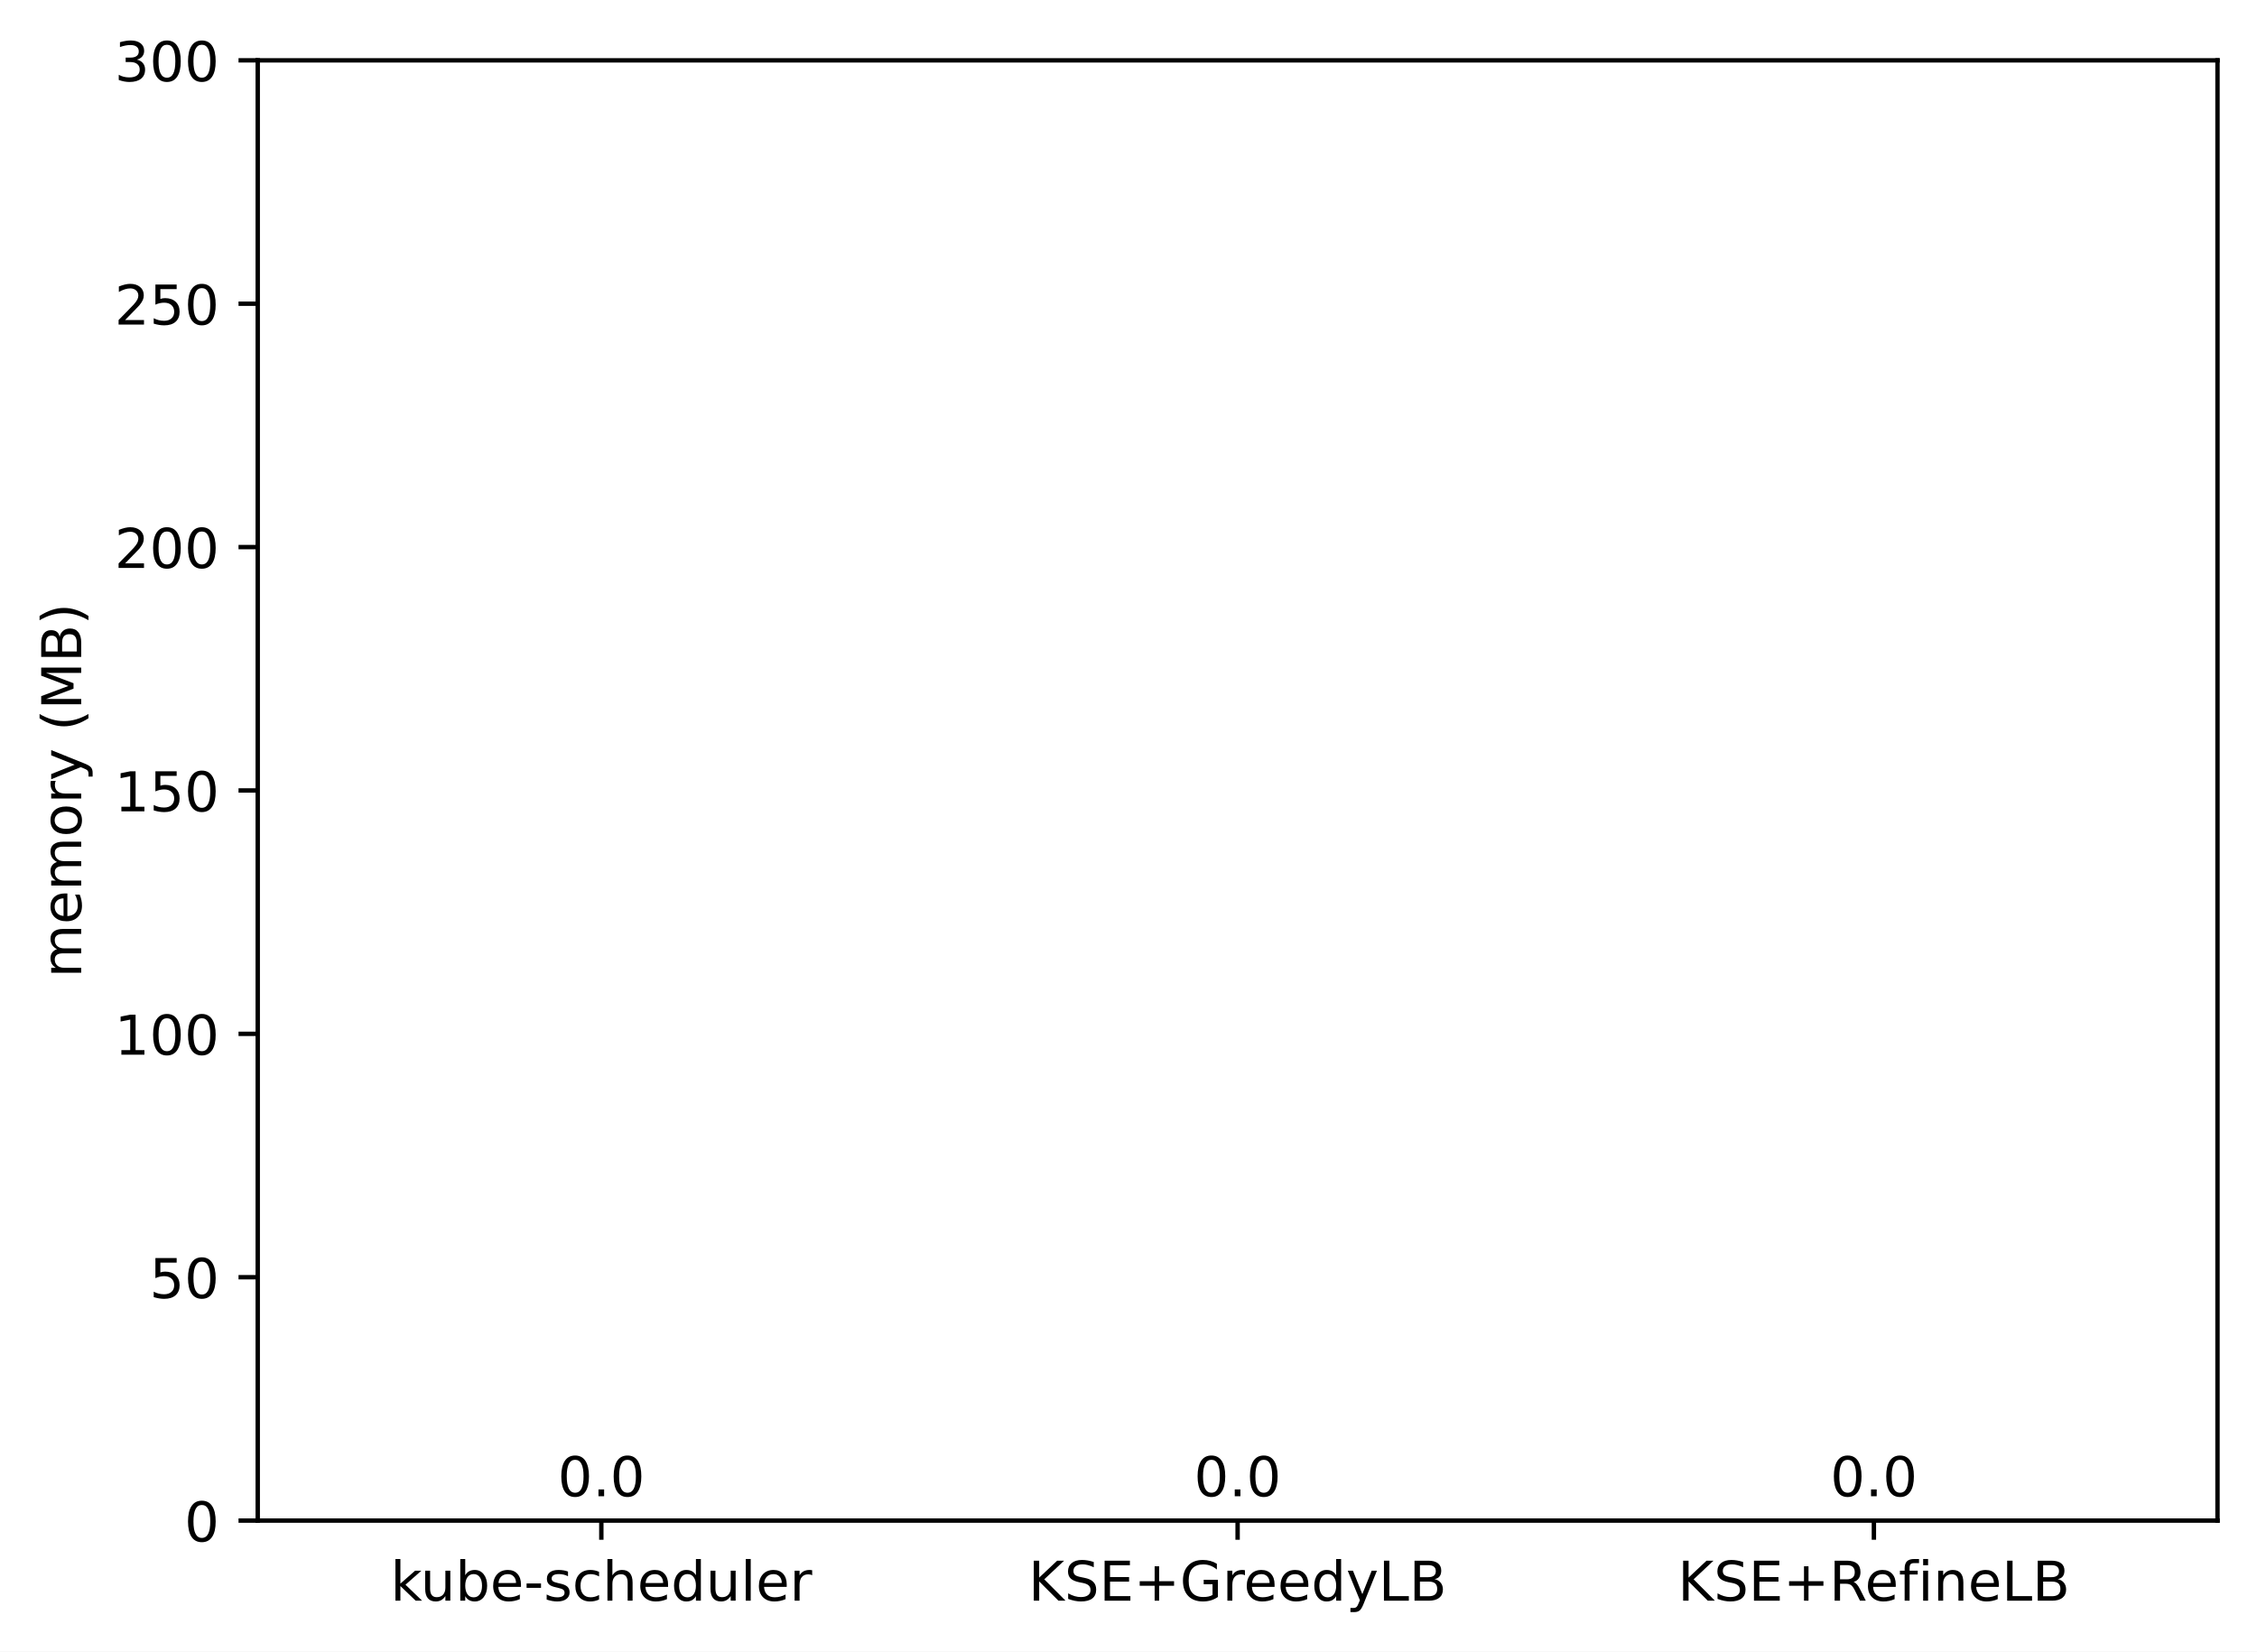
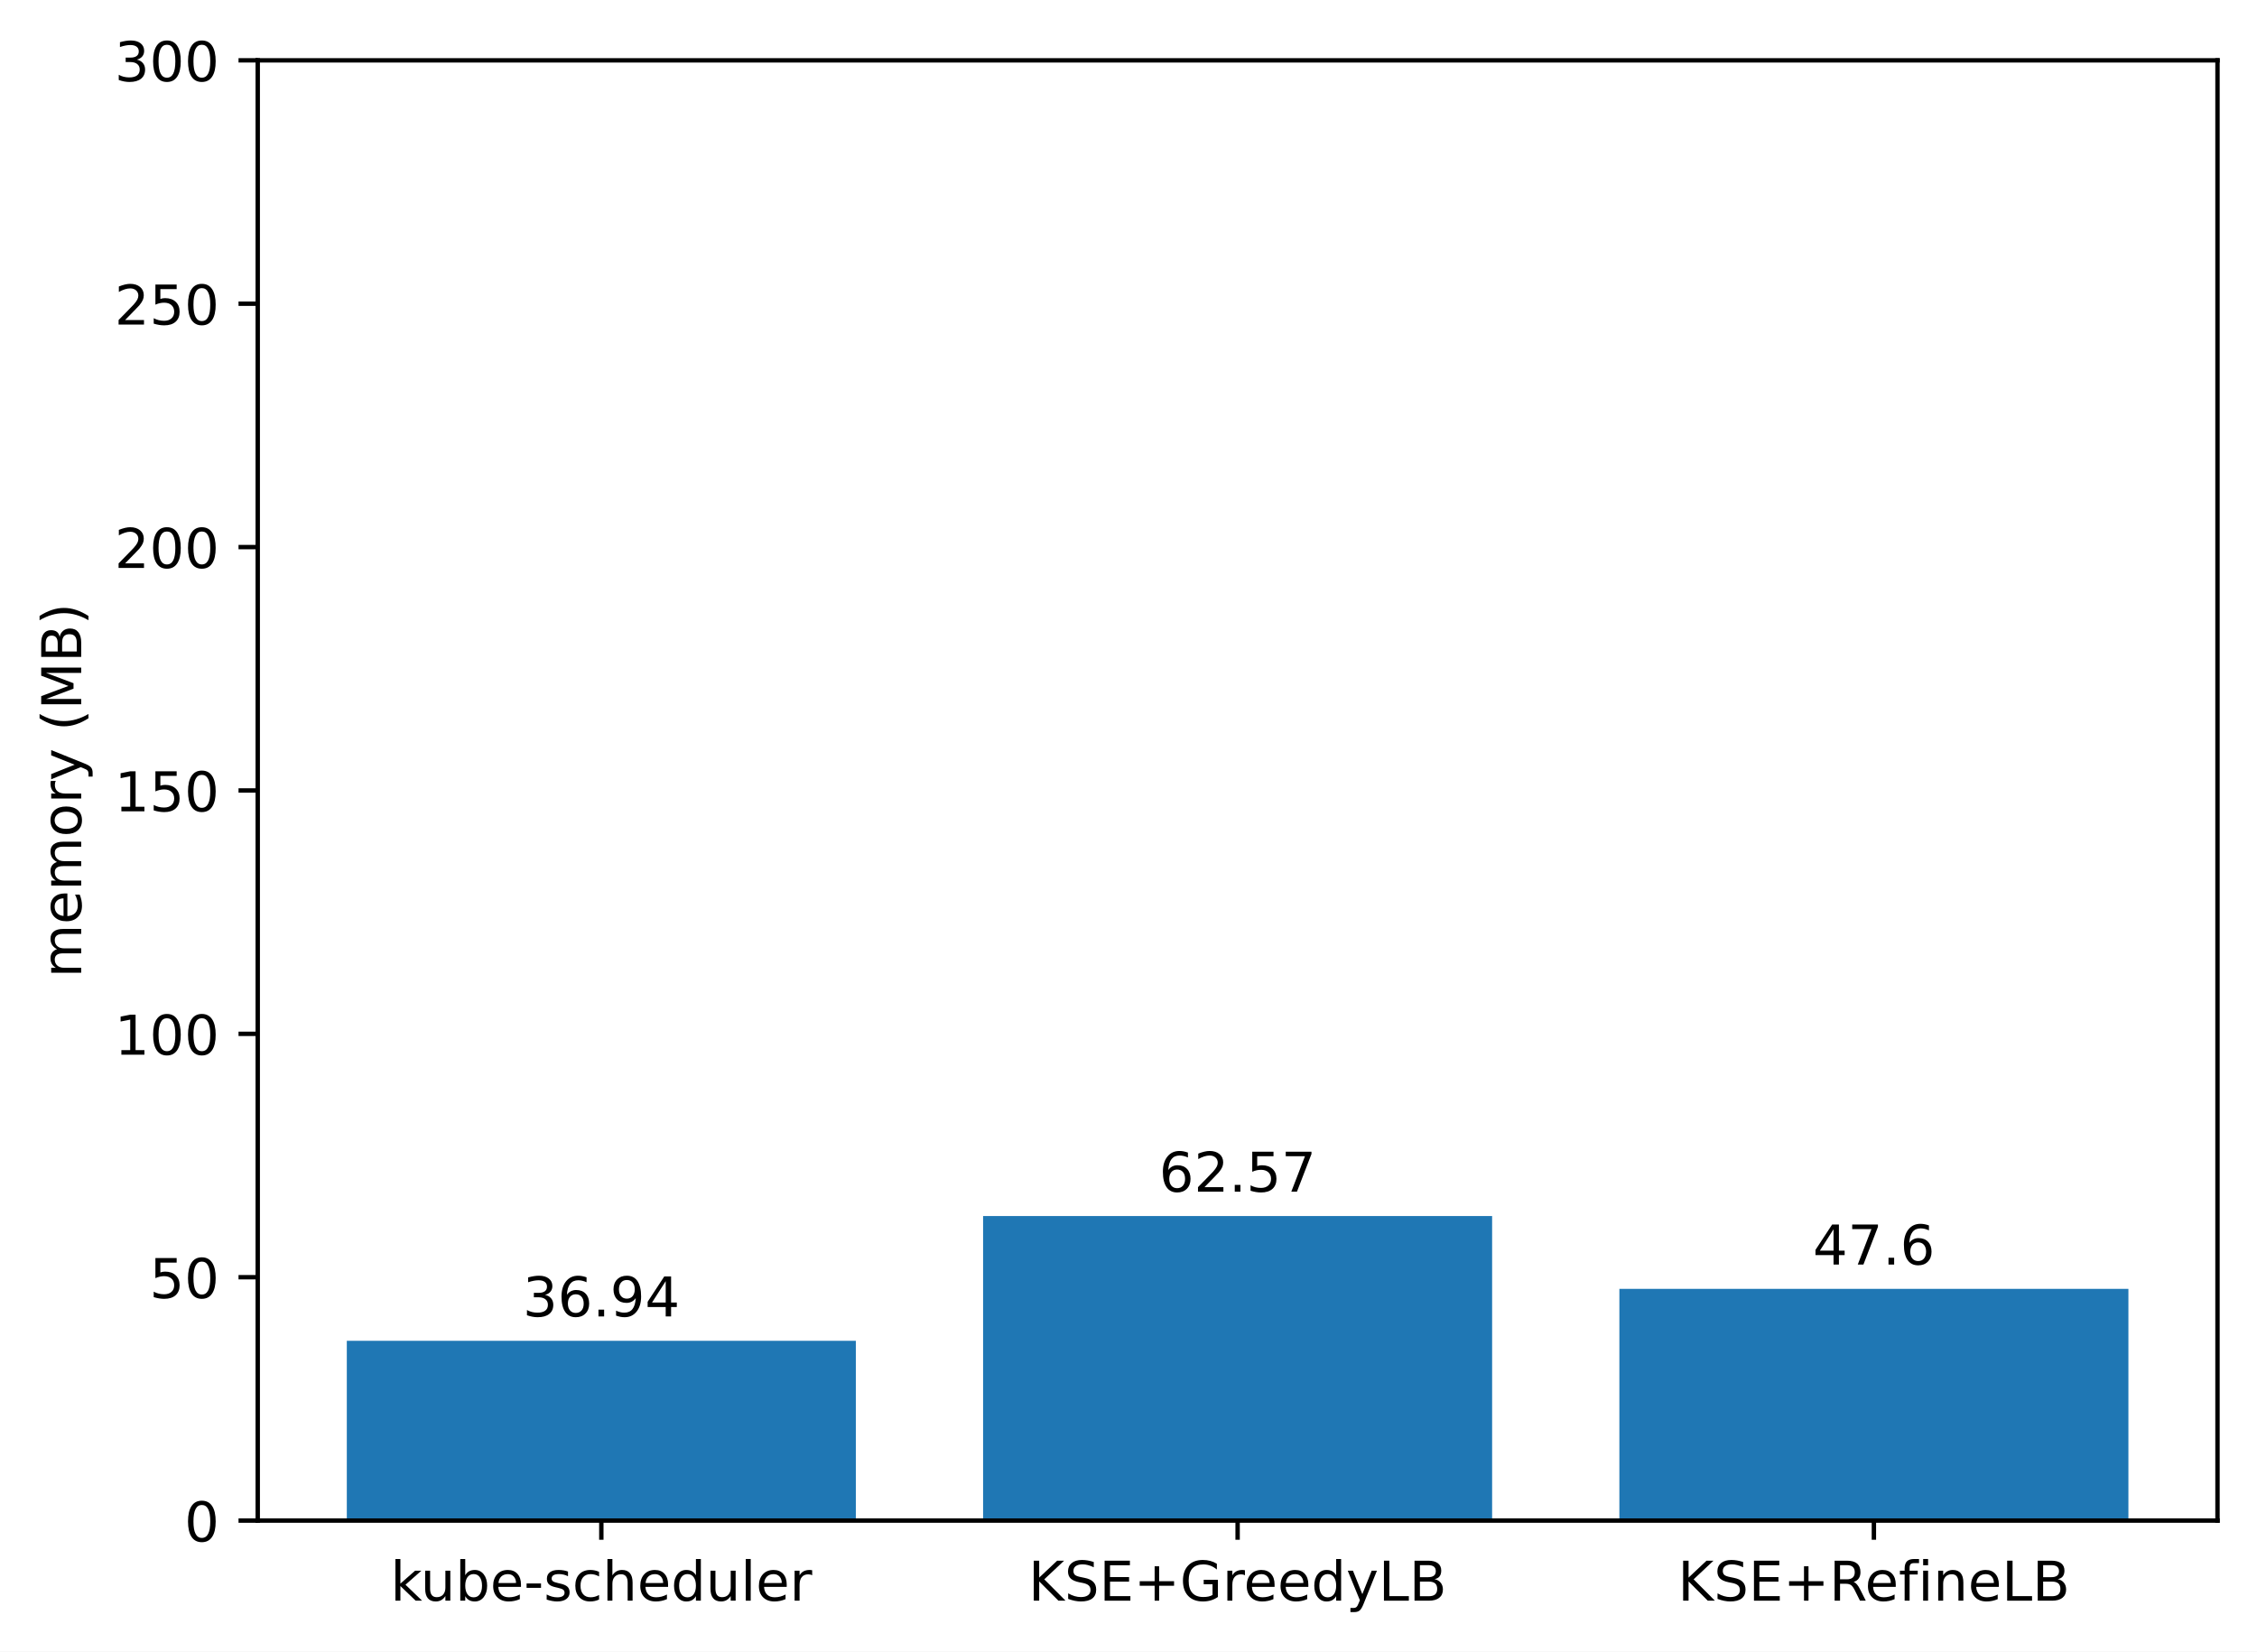
<svg xmlns="http://www.w3.org/2000/svg" xmlns:xlink="http://www.w3.org/1999/xlink" width="411.286pt" height="300.989pt" viewBox="0 0 411.286 300.989" version="1.1">
  <defs>
    <style type="text/css">*{stroke-linejoin: round; stroke-linecap: butt}</style>
  </defs>
  <g id="figure_1">
    <g id="patch_1">
      <path d="M 0 300.989  L 411.286 300.989  L 411.286 0  L 0 0  z " style="fill: #ffffff" />
    </g>
    <g id="axes_1">
      <g id="patch_2">
        <path d="M 46.966 277.111  L 404.086 277.111  L 404.086 10.999  L 46.966 10.999  z " style="fill: #ffffff" />
      </g>
      <g id="patch_3">
-         <path d="M 63.198 277.111  L 155.957 277.111  L 155.957 277.111  L 63.198 277.111  z " clip-path="url(#p380fbdc023)" style="fill: #1f77b4" />
+         <path d="M 63.198 277.111  L 155.957 277.111  L 155.957 244.344  L 63.198 244.344  z " clip-path="url(#p263ecf86a7)" style="fill: #1f77b4" />
      </g>
      <g id="patch_4">
-         <path d="M 179.146 277.111  L 271.905 277.111  L 271.905 277.111  L 179.146 277.111  z " clip-path="url(#p380fbdc023)" style="fill: #1f77b4" />
+         <path d="M 179.146 277.111  L 271.905 277.111  L 271.905 221.609  L 179.146 221.609  z " clip-path="url(#p263ecf86a7)" style="fill: #1f77b4" />
      </g>
      <g id="patch_5">
-         <path d="M 295.094 277.111  L 387.853 277.111  L 387.853 277.111  L 295.094 277.111  z " clip-path="url(#p380fbdc023)" style="fill: #1f77b4" />
+         <path d="M 295.094 277.111  L 387.853 277.111  L 387.853 234.888  L 295.094 234.888  z " clip-path="url(#p263ecf86a7)" style="fill: #1f77b4" />
      </g>
      <g id="matplotlib.axis_1">
        <g id="xtick_1">
          <g id="line2d_1">
            <defs>
-               <path id="m7a4d33b386" d="M 0 0  L 0 3.5  " style="stroke: #000000; stroke-width: 0.8" />
+               <path id="mc1c5ff9bca" d="M 0 0  L 0 3.5  " style="stroke: #000000; stroke-width: 0.8" />
            </defs>
            <g>
-               <use xlink:href="#m7a4d33b386" x="109.578" y="277.111" style="stroke: #000000; stroke-width: 0.8" />
+               <use xlink:href="#mc1c5ff9bca" x="109.578" y="277.111" style="stroke: #000000; stroke-width: 0.8" />
            </g>
          </g>
          <g id="text_1">
            <g transform="translate(71.15179 291.7097)scale(0.1 -0.1)">
              <defs>
                <path id="DejaVuSans-6b" d="M 581 4863  L 1159 4863  L 1159 1991  L 2875 3500  L 3609 3500  L 1753 1863  L 3688 0  L 2938 0  L 1159 1709  L 1159 0  L 581 0  L 581 4863  z " transform="scale(0.015625)" />
                <path id="DejaVuSans-75" d="M 544 1381  L 544 3500  L 1119 3500  L 1119 1403  Q 1119 906 1312 657  Q 1506 409 1894 409  Q 2359 409 2629 706  Q 2900 1003 2900 1516  L 2900 3500  L 3475 3500  L 3475 0  L 2900 0  L 2900 538  Q 2691 219 2414 64  Q 2138 -91 1772 -91  Q 1169 -91 856 284  Q 544 659 544 1381  z M 1991 3584  L 1991 3584  z " transform="scale(0.015625)" />
                <path id="DejaVuSans-62" d="M 3116 1747  Q 3116 2381 2855 2742  Q 2594 3103 2138 3103  Q 1681 3103 1420 2742  Q 1159 2381 1159 1747  Q 1159 1113 1420 752  Q 1681 391 2138 391  Q 2594 391 2855 752  Q 3116 1113 3116 1747  z M 1159 2969  Q 1341 3281 1617 3432  Q 1894 3584 2278 3584  Q 2916 3584 3314 3078  Q 3713 2572 3713 1747  Q 3713 922 3314 415  Q 2916 -91 2278 -91  Q 1894 -91 1617 61  Q 1341 213 1159 525  L 1159 0  L 581 0  L 581 4863  L 1159 4863  L 1159 2969  z " transform="scale(0.015625)" />
                <path id="DejaVuSans-65" d="M 3597 1894  L 3597 1613  L 953 1613  Q 991 1019 1311 708  Q 1631 397 2203 397  Q 2534 397 2845 478  Q 3156 559 3463 722  L 3463 178  Q 3153 47 2828 -22  Q 2503 -91 2169 -91  Q 1331 -91 842 396  Q 353 884 353 1716  Q 353 2575 817 3079  Q 1281 3584 2069 3584  Q 2775 3584 3186 3129  Q 3597 2675 3597 1894  z M 3022 2063  Q 3016 2534 2758 2815  Q 2500 3097 2075 3097  Q 1594 3097 1305 2825  Q 1016 2553 972 2059  L 3022 2063  z " transform="scale(0.015625)" />
                <path id="DejaVuSans-2d" d="M 313 2009  L 1997 2009  L 1997 1497  L 313 1497  L 313 2009  z " transform="scale(0.015625)" />
                <path id="DejaVuSans-73" d="M 2834 3397  L 2834 2853  Q 2591 2978 2328 3040  Q 2066 3103 1784 3103  Q 1356 3103 1142 2972  Q 928 2841 928 2578  Q 928 2378 1081 2264  Q 1234 2150 1697 2047  L 1894 2003  Q 2506 1872 2764 1633  Q 3022 1394 3022 966  Q 3022 478 2636 193  Q 2250 -91 1575 -91  Q 1294 -91 989 -36  Q 684 19 347 128  L 347 722  Q 666 556 975 473  Q 1284 391 1588 391  Q 1994 391 2212 530  Q 2431 669 2431 922  Q 2431 1156 2273 1281  Q 2116 1406 1581 1522  L 1381 1569  Q 847 1681 609 1914  Q 372 2147 372 2553  Q 372 3047 722 3315  Q 1072 3584 1716 3584  Q 2034 3584 2315 3537  Q 2597 3491 2834 3397  z " transform="scale(0.015625)" />
                <path id="DejaVuSans-63" d="M 3122 3366  L 3122 2828  Q 2878 2963 2633 3030  Q 2388 3097 2138 3097  Q 1578 3097 1268 2742  Q 959 2388 959 1747  Q 959 1106 1268 751  Q 1578 397 2138 397  Q 2388 397 2633 464  Q 2878 531 3122 666  L 3122 134  Q 2881 22 2623 -34  Q 2366 -91 2075 -91  Q 1284 -91 818 406  Q 353 903 353 1747  Q 353 2603 823 3093  Q 1294 3584 2113 3584  Q 2378 3584 2631 3529  Q 2884 3475 3122 3366  z " transform="scale(0.015625)" />
                <path id="DejaVuSans-68" d="M 3513 2113  L 3513 0  L 2938 0  L 2938 2094  Q 2938 2591 2744 2837  Q 2550 3084 2163 3084  Q 1697 3084 1428 2787  Q 1159 2491 1159 1978  L 1159 0  L 581 0  L 581 4863  L 1159 4863  L 1159 2956  Q 1366 3272 1645 3428  Q 1925 3584 2291 3584  Q 2894 3584 3203 3211  Q 3513 2838 3513 2113  z " transform="scale(0.015625)" />
                <path id="DejaVuSans-64" d="M 2906 2969  L 2906 4863  L 3481 4863  L 3481 0  L 2906 0  L 2906 525  Q 2725 213 2448 61  Q 2172 -91 1784 -91  Q 1150 -91 751 415  Q 353 922 353 1747  Q 353 2572 751 3078  Q 1150 3584 1784 3584  Q 2172 3584 2448 3432  Q 2725 3281 2906 2969  z M 947 1747  Q 947 1113 1208 752  Q 1469 391 1925 391  Q 2381 391 2643 752  Q 2906 1113 2906 1747  Q 2906 2381 2643 2742  Q 2381 3103 1925 3103  Q 1469 3103 1208 2742  Q 947 2381 947 1747  z " transform="scale(0.015625)" />
                <path id="DejaVuSans-6c" d="M 603 4863  L 1178 4863  L 1178 0  L 603 0  L 603 4863  z " transform="scale(0.015625)" />
                <path id="DejaVuSans-72" d="M 2631 2963  Q 2534 3019 2420 3045  Q 2306 3072 2169 3072  Q 1681 3072 1420 2755  Q 1159 2438 1159 1844  L 1159 0  L 581 0  L 581 3500  L 1159 3500  L 1159 2956  Q 1341 3275 1631 3429  Q 1922 3584 2338 3584  Q 2397 3584 2469 3576  Q 2541 3569 2628 3553  L 2631 2963  z " transform="scale(0.015625)" />
              </defs>
              <use xlink:href="#DejaVuSans-6b" />
              <use xlink:href="#DejaVuSans-75" x="54.785" />
              <use xlink:href="#DejaVuSans-62" x="118.164" />
              <use xlink:href="#DejaVuSans-65" x="181.641" />
              <use xlink:href="#DejaVuSans-2d" x="243.164" />
              <use xlink:href="#DejaVuSans-73" x="279.248" />
              <use xlink:href="#DejaVuSans-63" x="331.348" />
              <use xlink:href="#DejaVuSans-68" x="386.328" />
              <use xlink:href="#DejaVuSans-65" x="449.707" />
              <use xlink:href="#DejaVuSans-64" x="511.23" />
              <use xlink:href="#DejaVuSans-75" x="574.707" />
              <use xlink:href="#DejaVuSans-6c" x="638.086" />
              <use xlink:href="#DejaVuSans-65" x="665.869" />
              <use xlink:href="#DejaVuSans-72" x="727.393" />
            </g>
          </g>
        </g>
        <g id="xtick_2">
          <g id="line2d_2">
            <g>
-               <use xlink:href="#m7a4d33b386" x="225.526" y="277.111" style="stroke: #000000; stroke-width: 0.8" />
+               <use xlink:href="#mc1c5ff9bca" x="225.526" y="277.111" style="stroke: #000000; stroke-width: 0.8" />
            </g>
          </g>
          <g id="text_2">
            <g transform="translate(187.403 291.7097)scale(0.1 -0.1)">
              <defs>
                <path id="DejaVuSans-4b" d="M 628 4666  L 1259 4666  L 1259 2694  L 3353 4666  L 4166 4666  L 1850 2491  L 4331 0  L 3500 0  L 1259 2247  L 1259 0  L 628 0  L 628 4666  z " transform="scale(0.015625)" />
                <path id="DejaVuSans-53" d="M 3425 4513  L 3425 3897  Q 3066 4069 2747 4153  Q 2428 4238 2131 4238  Q 1616 4238 1336 4038  Q 1056 3838 1056 3469  Q 1056 3159 1242 3001  Q 1428 2844 1947 2747  L 2328 2669  Q 3034 2534 3370 2195  Q 3706 1856 3706 1288  Q 3706 609 3251 259  Q 2797 -91 1919 -91  Q 1588 -91 1214 -16  Q 841 59 441 206  L 441 856  Q 825 641 1194 531  Q 1563 422 1919 422  Q 2459 422 2753 634  Q 3047 847 3047 1241  Q 3047 1584 2836 1778  Q 2625 1972 2144 2069  L 1759 2144  Q 1053 2284 737 2584  Q 422 2884 422 3419  Q 422 4038 858 4394  Q 1294 4750 2059 4750  Q 2388 4750 2728 4690  Q 3069 4631 3425 4513  z " transform="scale(0.015625)" />
                <path id="DejaVuSans-45" d="M 628 4666  L 3578 4666  L 3578 4134  L 1259 4134  L 1259 2753  L 3481 2753  L 3481 2222  L 1259 2222  L 1259 531  L 3634 531  L 3634 0  L 628 0  L 628 4666  z " transform="scale(0.015625)" />
                <path id="DejaVuSans-2b" d="M 2944 4013  L 2944 2272  L 4684 2272  L 4684 1741  L 2944 1741  L 2944 0  L 2419 0  L 2419 1741  L 678 1741  L 678 2272  L 2419 2272  L 2419 4013  L 2944 4013  z " transform="scale(0.015625)" />
                <path id="DejaVuSans-47" d="M 3809 666  L 3809 1919  L 2778 1919  L 2778 2438  L 4434 2438  L 4434 434  Q 4069 175 3628 42  Q 3188 -91 2688 -91  Q 1594 -91 976 548  Q 359 1188 359 2328  Q 359 3472 976 4111  Q 1594 4750 2688 4750  Q 3144 4750 3555 4637  Q 3966 4525 4313 4306  L 4313 3634  Q 3963 3931 3569 4081  Q 3175 4231 2741 4231  Q 1884 4231 1454 3753  Q 1025 3275 1025 2328  Q 1025 1384 1454 906  Q 1884 428 2741 428  Q 3075 428 3337 486  Q 3600 544 3809 666  z " transform="scale(0.015625)" />
                <path id="DejaVuSans-79" d="M 2059 -325  Q 1816 -950 1584 -1140  Q 1353 -1331 966 -1331  L 506 -1331  L 506 -850  L 844 -850  Q 1081 -850 1212 -737  Q 1344 -625 1503 -206  L 1606 56  L 191 3500  L 800 3500  L 1894 763  L 2988 3500  L 3597 3500  L 2059 -325  z " transform="scale(0.015625)" />
                <path id="DejaVuSans-4c" d="M 628 4666  L 1259 4666  L 1259 531  L 3531 531  L 3531 0  L 628 0  L 628 4666  z " transform="scale(0.015625)" />
                <path id="DejaVuSans-42" d="M 1259 2228  L 1259 519  L 2272 519  Q 2781 519 3026 730  Q 3272 941 3272 1375  Q 3272 1813 3026 2020  Q 2781 2228 2272 2228  L 1259 2228  z M 1259 4147  L 1259 2741  L 2194 2741  Q 2656 2741 2882 2914  Q 3109 3088 3109 3444  Q 3109 3797 2882 3972  Q 2656 4147 2194 4147  L 1259 4147  z M 628 4666  L 2241 4666  Q 2963 4666 3353 4366  Q 3744 4066 3744 3513  Q 3744 3084 3544 2831  Q 3344 2578 2956 2516  Q 3422 2416 3680 2098  Q 3938 1781 3938 1306  Q 3938 681 3513 340  Q 3088 0 2303 0  L 628 0  L 628 4666  z " transform="scale(0.015625)" />
              </defs>
              <use xlink:href="#DejaVuSans-4b" />
              <use xlink:href="#DejaVuSans-53" x="65.576" />
              <use xlink:href="#DejaVuSans-45" x="129.053" />
              <use xlink:href="#DejaVuSans-2b" x="192.236" />
              <use xlink:href="#DejaVuSans-47" x="276.025" />
              <use xlink:href="#DejaVuSans-72" x="353.516" />
              <use xlink:href="#DejaVuSans-65" x="392.379" />
              <use xlink:href="#DejaVuSans-65" x="453.902" />
              <use xlink:href="#DejaVuSans-64" x="515.426" />
              <use xlink:href="#DejaVuSans-79" x="578.902" />
              <use xlink:href="#DejaVuSans-4c" x="638.082" />
              <use xlink:href="#DejaVuSans-42" x="693.795" />
            </g>
          </g>
        </g>
        <g id="xtick_3">
          <g id="line2d_3">
            <g>
-               <use xlink:href="#m7a4d33b386" x="341.474" y="277.111" style="stroke: #000000; stroke-width: 0.8" />
+               <use xlink:href="#mc1c5ff9bca" x="341.474" y="277.111" style="stroke: #000000; stroke-width: 0.8" />
            </g>
          </g>
          <g id="text_3">
            <g transform="translate(305.7346 291.7097)scale(0.1 -0.1)">
              <defs>
                <path id="DejaVuSans-52" d="M 2841 2188  Q 3044 2119 3236 1894  Q 3428 1669 3622 1275  L 4263 0  L 3584 0  L 2988 1197  Q 2756 1666 2539 1819  Q 2322 1972 1947 1972  L 1259 1972  L 1259 0  L 628 0  L 628 4666  L 2053 4666  Q 2853 4666 3247 4331  Q 3641 3997 3641 3322  Q 3641 2881 3436 2590  Q 3231 2300 2841 2188  z M 1259 4147  L 1259 2491  L 2053 2491  Q 2509 2491 2742 2702  Q 2975 2913 2975 3322  Q 2975 3731 2742 3939  Q 2509 4147 2053 4147  L 1259 4147  z " transform="scale(0.015625)" />
                <path id="DejaVuSans-66" d="M 2375 4863  L 2375 4384  L 1825 4384  Q 1516 4384 1395 4259  Q 1275 4134 1275 3809  L 1275 3500  L 2222 3500  L 2222 3053  L 1275 3053  L 1275 0  L 697 0  L 697 3053  L 147 3053  L 147 3500  L 697 3500  L 697 3744  Q 697 4328 969 4595  Q 1241 4863 1831 4863  L 2375 4863  z " transform="scale(0.015625)" />
                <path id="DejaVuSans-69" d="M 603 3500  L 1178 3500  L 1178 0  L 603 0  L 603 3500  z M 603 4863  L 1178 4863  L 1178 4134  L 603 4134  L 603 4863  z " transform="scale(0.015625)" />
                <path id="DejaVuSans-6e" d="M 3513 2113  L 3513 0  L 2938 0  L 2938 2094  Q 2938 2591 2744 2837  Q 2550 3084 2163 3084  Q 1697 3084 1428 2787  Q 1159 2491 1159 1978  L 1159 0  L 581 0  L 581 3500  L 1159 3500  L 1159 2956  Q 1366 3272 1645 3428  Q 1925 3584 2291 3584  Q 2894 3584 3203 3211  Q 3513 2838 3513 2113  z " transform="scale(0.015625)" />
              </defs>
              <use xlink:href="#DejaVuSans-4b" />
              <use xlink:href="#DejaVuSans-53" x="65.576" />
              <use xlink:href="#DejaVuSans-45" x="129.053" />
              <use xlink:href="#DejaVuSans-2b" x="192.236" />
              <use xlink:href="#DejaVuSans-52" x="276.025" />
              <use xlink:href="#DejaVuSans-65" x="341.008" />
              <use xlink:href="#DejaVuSans-66" x="402.531" />
              <use xlink:href="#DejaVuSans-69" x="437.736" />
              <use xlink:href="#DejaVuSans-6e" x="465.52" />
              <use xlink:href="#DejaVuSans-65" x="528.898" />
              <use xlink:href="#DejaVuSans-4c" x="590.422" />
              <use xlink:href="#DejaVuSans-42" x="646.135" />
            </g>
          </g>
        </g>
      </g>
      <g id="matplotlib.axis_2">
        <g id="ytick_1">
          <g id="line2d_4">
            <defs>
-               <path id="m095edb8615" d="M 0 0  L -3.5 0  " style="stroke: #000000; stroke-width: 0.8" />
+               <path id="mcbb5855a91" d="M 0 0  L -3.5 0  " style="stroke: #000000; stroke-width: 0.8" />
            </defs>
            <g>
-               <use xlink:href="#m095edb8615" x="46.966" y="277.111" style="stroke: #000000; stroke-width: 0.8" />
+               <use xlink:href="#mcbb5855a91" x="46.966" y="277.111" style="stroke: #000000; stroke-width: 0.8" />
            </g>
          </g>
          <g id="text_4">
            <g transform="translate(33.60312 280.9104)scale(0.1 -0.1)">
              <defs>
                <path id="DejaVuSans-30" d="M 2034 4250  Q 1547 4250 1301 3770  Q 1056 3291 1056 2328  Q 1056 1369 1301 889  Q 1547 409 2034 409  Q 2525 409 2770 889  Q 3016 1369 3016 2328  Q 3016 3291 2770 3770  Q 2525 4250 2034 4250  z M 2034 4750  Q 2819 4750 3233 4129  Q 3647 3509 3647 2328  Q 3647 1150 3233 529  Q 2819 -91 2034 -91  Q 1250 -91 836 529  Q 422 1150 422 2328  Q 422 3509 836 4129  Q 1250 4750 2034 4750  z " transform="scale(0.015625)" />
              </defs>
              <use xlink:href="#DejaVuSans-30" />
            </g>
          </g>
        </g>
        <g id="ytick_2">
          <g id="line2d_5">
            <g>
-               <use xlink:href="#m095edb8615" x="46.966" y="232.759" style="stroke: #000000; stroke-width: 0.8" />
+               <use xlink:href="#mcbb5855a91" x="46.966" y="232.759" style="stroke: #000000; stroke-width: 0.8" />
            </g>
          </g>
          <g id="text_5">
            <g transform="translate(27.24063 236.5584)scale(0.1 -0.1)">
              <defs>
                <path id="DejaVuSans-35" d="M 691 4666  L 3169 4666  L 3169 4134  L 1269 4134  L 1269 2991  Q 1406 3038 1543 3061  Q 1681 3084 1819 3084  Q 2600 3084 3056 2656  Q 3513 2228 3513 1497  Q 3513 744 3044 326  Q 2575 -91 1722 -91  Q 1428 -91 1123 -41  Q 819 9 494 109  L 494 744  Q 775 591 1075 516  Q 1375 441 1709 441  Q 2250 441 2565 725  Q 2881 1009 2881 1497  Q 2881 1984 2565 2268  Q 2250 2553 1709 2553  Q 1456 2553 1204 2497  Q 953 2441 691 2322  L 691 4666  z " transform="scale(0.015625)" />
              </defs>
              <use xlink:href="#DejaVuSans-35" />
              <use xlink:href="#DejaVuSans-30" x="63.623" />
            </g>
          </g>
        </g>
        <g id="ytick_3">
          <g id="line2d_6">
            <g>
-               <use xlink:href="#m095edb8615" x="46.966" y="188.407" style="stroke: #000000; stroke-width: 0.8" />
+               <use xlink:href="#mcbb5855a91" x="46.966" y="188.407" style="stroke: #000000; stroke-width: 0.8" />
            </g>
          </g>
          <g id="text_6">
            <g transform="translate(20.87813 192.2064)scale(0.1 -0.1)">
              <defs>
                <path id="DejaVuSans-31" d="M 794 531  L 1825 531  L 1825 4091  L 703 3866  L 703 4441  L 1819 4666  L 2450 4666  L 2450 531  L 3481 531  L 3481 0  L 794 0  L 794 531  z " transform="scale(0.015625)" />
              </defs>
              <use xlink:href="#DejaVuSans-31" />
              <use xlink:href="#DejaVuSans-30" x="63.623" />
              <use xlink:href="#DejaVuSans-30" x="127.246" />
            </g>
          </g>
        </g>
        <g id="ytick_4">
          <g id="line2d_7">
            <g>
-               <use xlink:href="#m095edb8615" x="46.966" y="144.055" style="stroke: #000000; stroke-width: 0.8" />
+               <use xlink:href="#mcbb5855a91" x="46.966" y="144.055" style="stroke: #000000; stroke-width: 0.8" />
            </g>
          </g>
          <g id="text_7">
            <g transform="translate(20.87813 147.8544)scale(0.1 -0.1)">
              <use xlink:href="#DejaVuSans-31" />
              <use xlink:href="#DejaVuSans-35" x="63.623" />
              <use xlink:href="#DejaVuSans-30" x="127.246" />
            </g>
          </g>
        </g>
        <g id="ytick_5">
          <g id="line2d_8">
            <g>
-               <use xlink:href="#m095edb8615" x="46.966" y="99.703" style="stroke: #000000; stroke-width: 0.8" />
+               <use xlink:href="#mcbb5855a91" x="46.966" y="99.703" style="stroke: #000000; stroke-width: 0.8" />
            </g>
          </g>
          <g id="text_8">
            <g transform="translate(20.87813 103.5024)scale(0.1 -0.1)">
              <defs>
                <path id="DejaVuSans-32" d="M 1228 531  L 3431 531  L 3431 0  L 469 0  L 469 531  Q 828 903 1448 1529  Q 2069 2156 2228 2338  Q 2531 2678 2651 2914  Q 2772 3150 2772 3378  Q 2772 3750 2511 3984  Q 2250 4219 1831 4219  Q 1534 4219 1204 4116  Q 875 4013 500 3803  L 500 4441  Q 881 4594 1212 4672  Q 1544 4750 1819 4750  Q 2544 4750 2975 4387  Q 3406 4025 3406 3419  Q 3406 3131 3298 2873  Q 3191 2616 2906 2266  Q 2828 2175 2409 1742  Q 1991 1309 1228 531  z " transform="scale(0.015625)" />
              </defs>
              <use xlink:href="#DejaVuSans-32" />
              <use xlink:href="#DejaVuSans-30" x="63.623" />
              <use xlink:href="#DejaVuSans-30" x="127.246" />
            </g>
          </g>
        </g>
        <g id="ytick_6">
          <g id="line2d_9">
            <g>
-               <use xlink:href="#m095edb8615" x="46.966" y="55.351" style="stroke: #000000; stroke-width: 0.8" />
+               <use xlink:href="#mcbb5855a91" x="46.966" y="55.351" style="stroke: #000000; stroke-width: 0.8" />
            </g>
          </g>
          <g id="text_9">
            <g transform="translate(20.87813 59.15044)scale(0.1 -0.1)">
              <use xlink:href="#DejaVuSans-32" />
              <use xlink:href="#DejaVuSans-35" x="63.623" />
              <use xlink:href="#DejaVuSans-30" x="127.246" />
            </g>
          </g>
        </g>
        <g id="ytick_7">
          <g id="line2d_10">
            <g>
-               <use xlink:href="#m095edb8615" x="46.966" y="10.999" style="stroke: #000000; stroke-width: 0.8" />
+               <use xlink:href="#mcbb5855a91" x="46.966" y="10.999" style="stroke: #000000; stroke-width: 0.8" />
            </g>
          </g>
          <g id="text_10">
            <g transform="translate(20.87813 14.79844)scale(0.1 -0.1)">
              <defs>
                <path id="DejaVuSans-33" d="M 2597 2516  Q 3050 2419 3304 2112  Q 3559 1806 3559 1356  Q 3559 666 3084 287  Q 2609 -91 1734 -91  Q 1441 -91 1130 -33  Q 819 25 488 141  L 488 750  Q 750 597 1062 519  Q 1375 441 1716 441  Q 2309 441 2620 675  Q 2931 909 2931 1356  Q 2931 1769 2642 2001  Q 2353 2234 1838 2234  L 1294 2234  L 1294 2753  L 1863 2753  Q 2328 2753 2575 2939  Q 2822 3125 2822 3475  Q 2822 3834 2567 4026  Q 2313 4219 1838 4219  Q 1578 4219 1281 4162  Q 984 4106 628 3988  L 628 4550  Q 988 4650 1302 4700  Q 1616 4750 1894 4750  Q 2613 4750 3031 4423  Q 3450 4097 3450 3541  Q 3450 3153 3228 2886  Q 3006 2619 2597 2516  z " transform="scale(0.015625)" />
              </defs>
              <use xlink:href="#DejaVuSans-33" />
              <use xlink:href="#DejaVuSans-30" x="63.623" />
              <use xlink:href="#DejaVuSans-30" x="127.246" />
            </g>
          </g>
        </g>
        <g id="text_11">
          <g transform="translate(14.79844 178.1818)rotate(-90)scale(0.1 -0.1)">
            <defs>
              <path id="DejaVuSans-6d" d="M 3328 2828  Q 3544 3216 3844 3400  Q 4144 3584 4550 3584  Q 5097 3584 5394 3201  Q 5691 2819 5691 2113  L 5691 0  L 5113 0  L 5113 2094  Q 5113 2597 4934 2840  Q 4756 3084 4391 3084  Q 3944 3084 3684 2787  Q 3425 2491 3425 1978  L 3425 0  L 2847 0  L 2847 2094  Q 2847 2600 2669 2842  Q 2491 3084 2119 3084  Q 1678 3084 1418 2786  Q 1159 2488 1159 1978  L 1159 0  L 581 0  L 581 3500  L 1159 3500  L 1159 2956  Q 1356 3278 1631 3431  Q 1906 3584 2284 3584  Q 2666 3584 2933 3390  Q 3200 3197 3328 2828  z " transform="scale(0.015625)" />
              <path id="DejaVuSans-6f" d="M 1959 3097  Q 1497 3097 1228 2736  Q 959 2375 959 1747  Q 959 1119 1226 758  Q 1494 397 1959 397  Q 2419 397 2687 759  Q 2956 1122 2956 1747  Q 2956 2369 2687 2733  Q 2419 3097 1959 3097  z M 1959 3584  Q 2709 3584 3137 3096  Q 3566 2609 3566 1747  Q 3566 888 3137 398  Q 2709 -91 1959 -91  Q 1206 -91 779 398  Q 353 888 353 1747  Q 353 2609 779 3096  Q 1206 3584 1959 3584  z " transform="scale(0.015625)" />
              <path id="DejaVuSans-20" transform="scale(0.015625)" />
              <path id="DejaVuSans-28" d="M 1984 4856  Q 1566 4138 1362 3434  Q 1159 2731 1159 2009  Q 1159 1288 1364 580  Q 1569 -128 1984 -844  L 1484 -844  Q 1016 -109 783 600  Q 550 1309 550 2009  Q 550 2706 781 3412  Q 1013 4119 1484 4856  L 1984 4856  z " transform="scale(0.015625)" />
              <path id="DejaVuSans-4d" d="M 628 4666  L 1569 4666  L 2759 1491  L 3956 4666  L 4897 4666  L 4897 0  L 4281 0  L 4281 4097  L 3078 897  L 2444 897  L 1241 4097  L 1241 0  L 628 0  L 628 4666  z " transform="scale(0.015625)" />
              <path id="DejaVuSans-29" d="M 513 4856  L 1013 4856  Q 1481 4119 1714 3412  Q 1947 2706 1947 2009  Q 1947 1309 1714 600  Q 1481 -109 1013 -844  L 513 -844  Q 928 -128 1133 580  Q 1338 1288 1338 2009  Q 1338 2731 1133 3434  Q 928 4138 513 4856  z " transform="scale(0.015625)" />
            </defs>
            <use xlink:href="#DejaVuSans-6d" />
            <use xlink:href="#DejaVuSans-65" x="97.412" />
            <use xlink:href="#DejaVuSans-6d" x="158.936" />
            <use xlink:href="#DejaVuSans-6f" x="256.348" />
            <use xlink:href="#DejaVuSans-72" x="317.529" />
            <use xlink:href="#DejaVuSans-79" x="358.643" />
            <use xlink:href="#DejaVuSans-20" x="417.822" />
            <use xlink:href="#DejaVuSans-28" x="449.609" />
            <use xlink:href="#DejaVuSans-4d" x="488.623" />
            <use xlink:href="#DejaVuSans-42" x="574.902" />
            <use xlink:href="#DejaVuSans-29" x="643.506" />
          </g>
        </g>
      </g>
      <g id="patch_6">
        <path d="M 46.966 277.111  L 46.966 10.999  " style="fill: none; stroke: #000000; stroke-width: 0.8; stroke-linejoin: miter; stroke-linecap: square" />
      </g>
      <g id="patch_7">
        <path d="M 404.086 277.111  L 404.086 10.999  " style="fill: none; stroke: #000000; stroke-width: 0.8; stroke-linejoin: miter; stroke-linecap: square" />
      </g>
      <g id="patch_8">
        <path d="M 46.966 277.111  L 404.086 277.111  " style="fill: none; stroke: #000000; stroke-width: 0.8; stroke-linejoin: miter; stroke-linecap: square" />
      </g>
      <g id="patch_9">
        <path d="M 46.966 10.999  L 404.086 10.999  " style="fill: none; stroke: #000000; stroke-width: 0.8; stroke-linejoin: miter; stroke-linecap: square" />
      </g>
      <g id="text_12">
-         <g transform="translate(101.626 272.676)scale(0.1 -0.1)">
+         <g transform="translate(95.26351 239.9088)scale(0.1 -0.1)">
          <defs>
+             <path id="DejaVuSans-36" d="M 2113 2584  Q 1688 2584 1439 2293  Q 1191 2003 1191 1497  Q 1191 994 1439 701  Q 1688 409 2113 409  Q 2538 409 2786 701  Q 3034 994 3034 1497  Q 3034 2003 2786 2293  Q 2538 2584 2113 2584  z M 3366 4563  L 3366 3988  Q 3128 4100 2886 4159  Q 2644 4219 2406 4219  Q 1781 4219 1451 3797  Q 1122 3375 1075 2522  Q 1259 2794 1537 2939  Q 1816 3084 2150 3084  Q 2853 3084 3261 2657  Q 3669 2231 3669 1497  Q 3669 778 3244 343  Q 2819 -91 2113 -91  Q 1303 -91 875 529  Q 447 1150 447 2328  Q 447 3434 972 4092  Q 1497 4750 2381 4750  Q 2619 4750 2861 4703  Q 3103 4656 3366 4563  z " transform="scale(0.015625)" />
            <path id="DejaVuSans-2e" d="M 684 794  L 1344 794  L 1344 0  L 684 0  L 684 794  z " transform="scale(0.015625)" />
+             <path id="DejaVuSans-39" d="M 703 97  L 703 672  Q 941 559 1184 500  Q 1428 441 1663 441  Q 2288 441 2617 861  Q 2947 1281 2994 2138  Q 2813 1869 2534 1725  Q 2256 1581 1919 1581  Q 1219 1581 811 2004  Q 403 2428 403 3163  Q 403 3881 828 4315  Q 1253 4750 1959 4750  Q 2769 4750 3195 4129  Q 3622 3509 3622 2328  Q 3622 1225 3098 567  Q 2575 -91 1691 -91  Q 1453 -91 1209 -44  Q 966 3 703 97  z M 1959 2075  Q 2384 2075 2632 2365  Q 2881 2656 2881 3163  Q 2881 3666 2632 3958  Q 2384 4250 1959 4250  Q 1534 4250 1286 3958  Q 1038 3666 1038 3163  Q 1038 2656 1286 2365  Q 1534 2075 1959 2075  z " transform="scale(0.015625)" />
+             <path id="DejaVuSans-34" d="M 2419 4116  L 825 1625  L 2419 1625  L 2419 4116  z M 2253 4666  L 3047 4666  L 3047 1625  L 3713 1625  L 3713 1100  L 3047 1100  L 3047 0  L 2419 0  L 2419 1100  L 313 1100  L 313 1709  L 2253 4666  z " transform="scale(0.015625)" />
          </defs>
-           <use xlink:href="#DejaVuSans-30" />
-           <use xlink:href="#DejaVuSans-2e" x="63.623" />
-           <use xlink:href="#DejaVuSans-30" x="95.41" />
+           <use xlink:href="#DejaVuSans-33" />
+           <use xlink:href="#DejaVuSans-36" x="63.623" />
+           <use xlink:href="#DejaVuSans-2e" x="127.246" />
+           <use xlink:href="#DejaVuSans-39" x="159.033" />
+           <use xlink:href="#DejaVuSans-34" x="222.656" />
        </g>
      </g>
      <g id="text_13">
-         <g transform="translate(217.5741 272.676)scale(0.1 -0.1)">
-           <use xlink:href="#DejaVuSans-30" />
-           <use xlink:href="#DejaVuSans-2e" x="63.623" />
-           <use xlink:href="#DejaVuSans-30" x="95.41" />
+         <g transform="translate(211.2116 217.1739)scale(0.1 -0.1)">
+           <defs>
+             <path id="DejaVuSans-37" d="M 525 4666  L 3525 4666  L 3525 4397  L 1831 0  L 1172 0  L 2766 4134  L 525 4134  L 525 4666  z " transform="scale(0.015625)" />
+           </defs>
+           <use xlink:href="#DejaVuSans-36" />
+           <use xlink:href="#DejaVuSans-32" x="63.623" />
+           <use xlink:href="#DejaVuSans-2e" x="127.246" />
+           <use xlink:href="#DejaVuSans-35" x="159.033" />
+           <use xlink:href="#DejaVuSans-37" x="222.656" />
        </g>
      </g>
      <g id="text_14">
-         <g transform="translate(333.5221 272.676)scale(0.1 -0.1)">
-           <use xlink:href="#DejaVuSans-30" />
-           <use xlink:href="#DejaVuSans-2e" x="63.623" />
-           <use xlink:href="#DejaVuSans-30" x="95.41" />
+         <g transform="translate(330.3409 230.4529)scale(0.1 -0.1)">
+           <use xlink:href="#DejaVuSans-34" />
+           <use xlink:href="#DejaVuSans-37" x="63.623" />
+           <use xlink:href="#DejaVuSans-2e" x="127.246" />
+           <use xlink:href="#DejaVuSans-36" x="159.033" />
        </g>
      </g>
    </g>
  </g>
  <defs>
-     <clipPath id="p380fbdc023">
+     <clipPath id="p263ecf86a7">
      <rect x="46.966" y="10.999" width="357.12" height="266.112" />
    </clipPath>
  </defs>
</svg>
